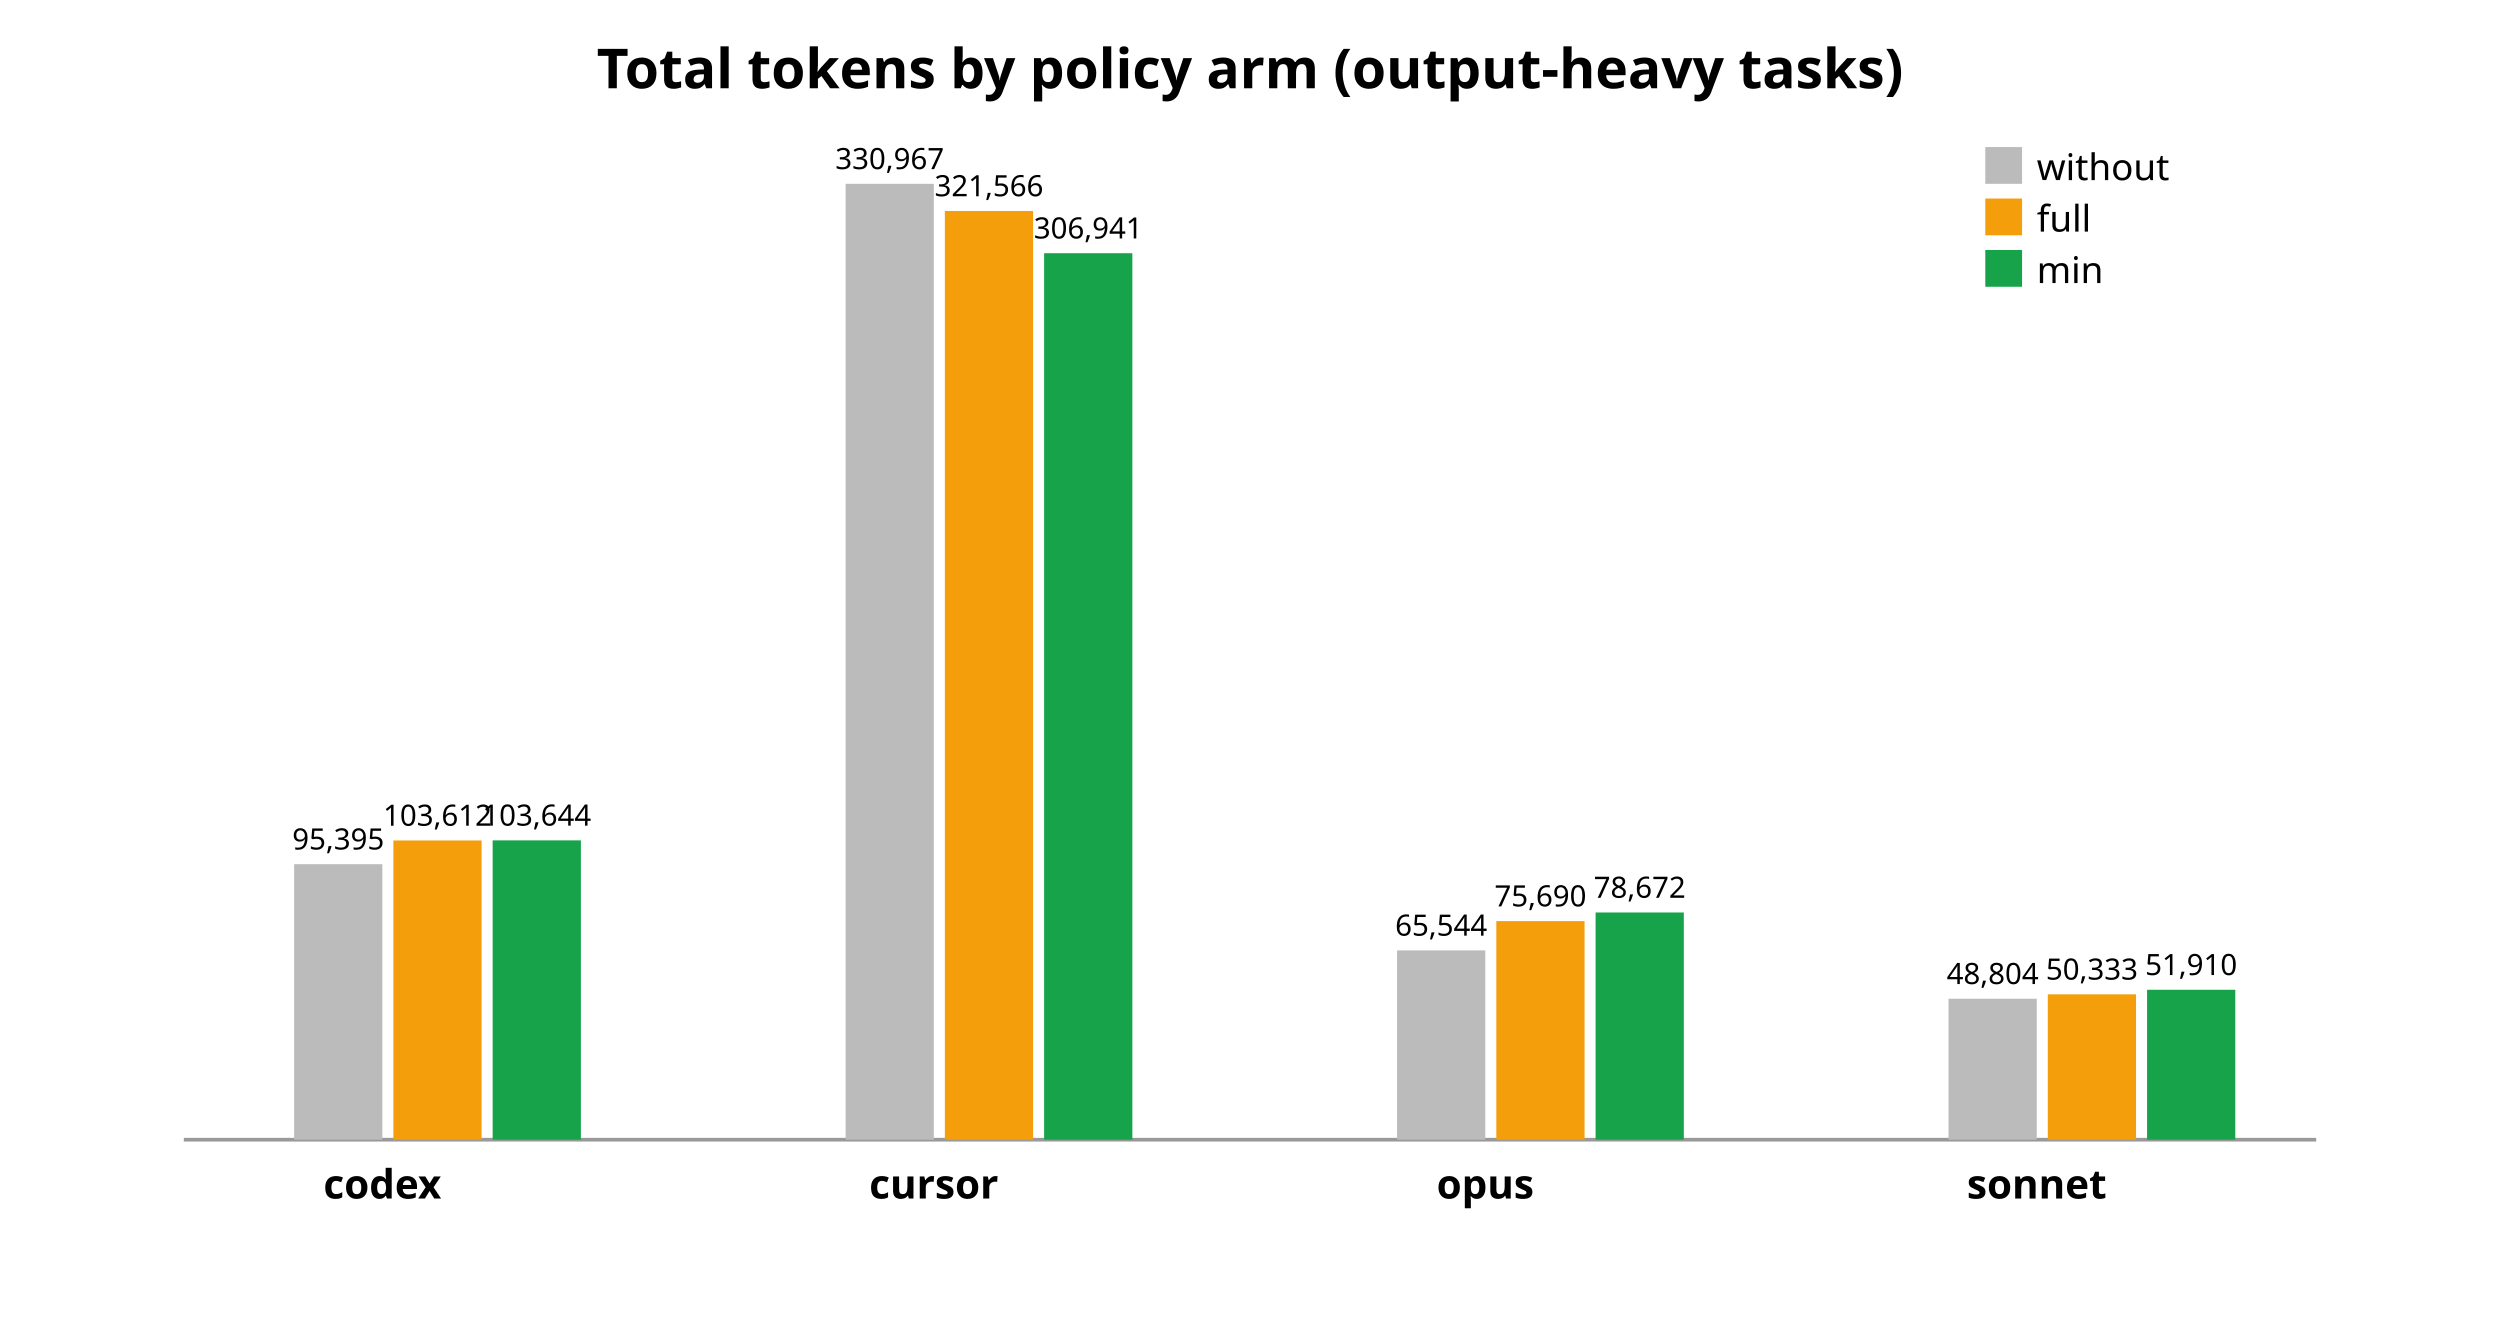
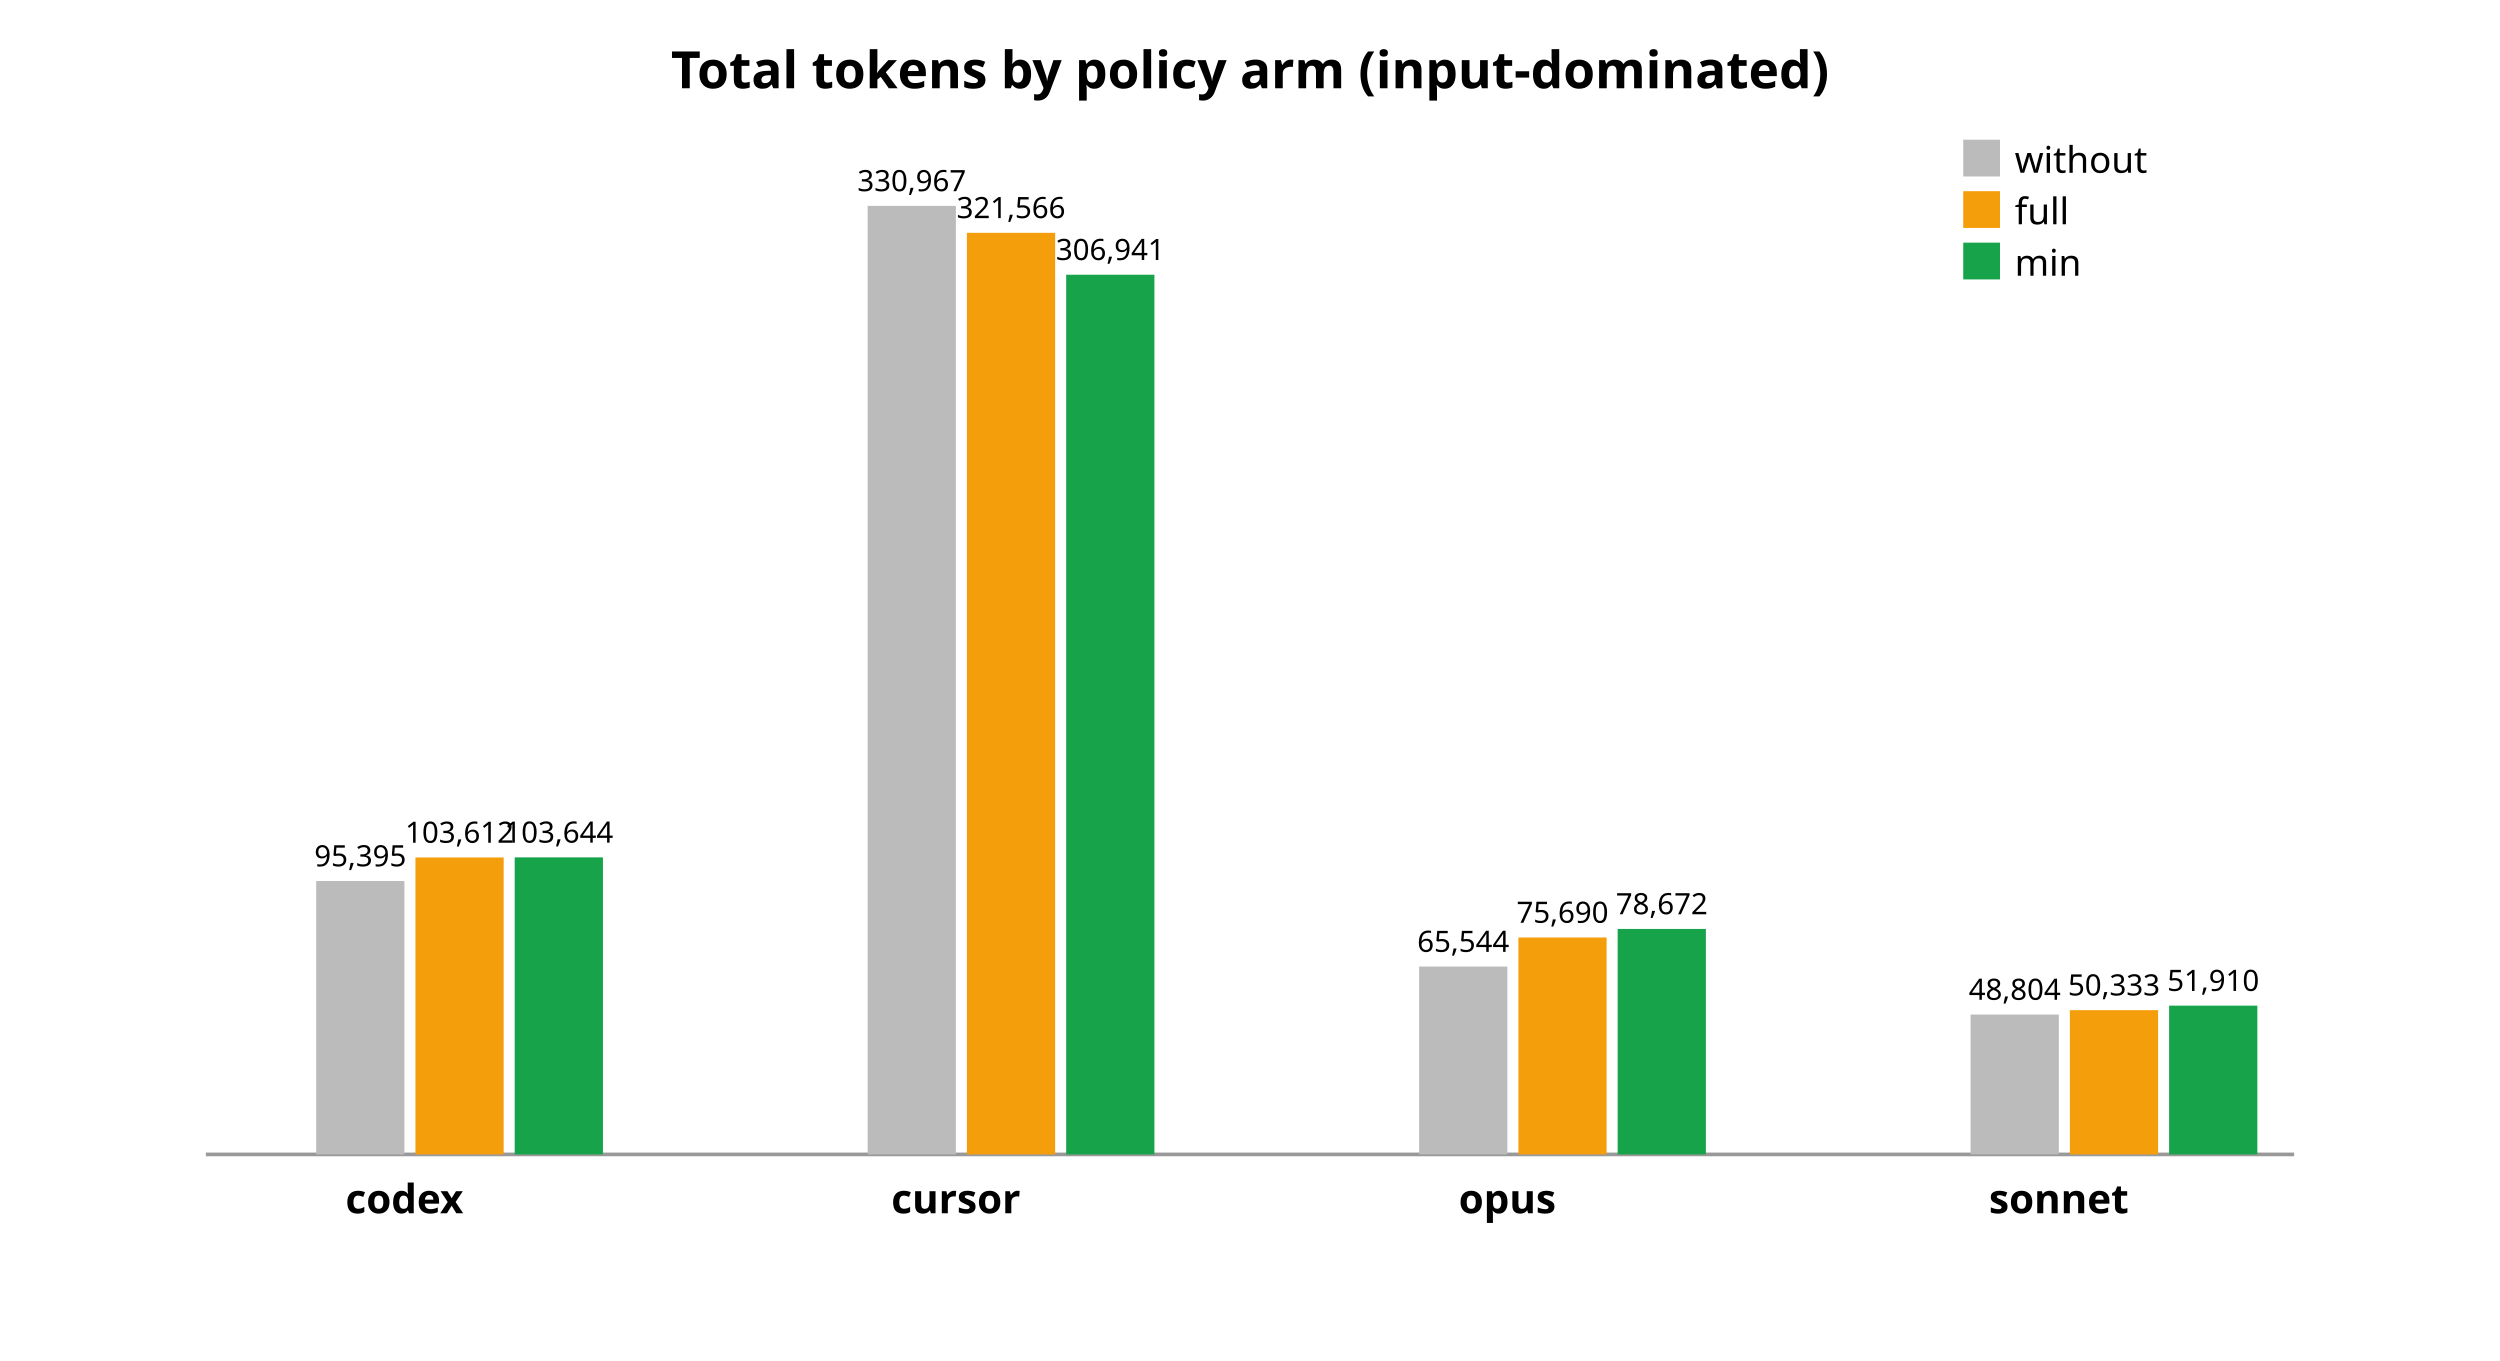
- <svg xmlns="http://www.w3.org/2000/svg" viewBox="0 0 680 360" font-family="sans-serif">
-   <text x="340.0" y="24" text-anchor="middle" font-size="15" font-weight="700">Total tokens by policy arm (output-heavy tasks)</text>
-   <line x1="50" y1="310" x2="630" y2="310" stroke="#999" />
-   <rect x="80" y="235.06" width="24" height="74.94" fill="#bbb" />
-   <text x="92.0" y="231.06" text-anchor="middle" font-size="8">95,395</text>
-   <rect x="107" y="228.605" width="24" height="81.395" fill="#f59e0b" />
-   <text x="119.0" y="224.605" text-anchor="middle" font-size="8">103,612</text>
-   <rect x="134" y="228.579" width="24" height="81.421" fill="#16a34a" />
-   <text x="146.0" y="224.579" text-anchor="middle" font-size="8">103,644</text>
-   <text x="104" y="326" text-anchor="middle" font-size="11" font-weight="600">codex</text>
-   <rect x="230" y="50.0" width="24" height="260.0" fill="#bbb" />
-   <text x="242.0" y="46.0" text-anchor="middle" font-size="8">330,967</text>
-   <rect x="257" y="57.385" width="24" height="252.615" fill="#f59e0b" />
-   <text x="269.0" y="53.385" text-anchor="middle" font-size="8">321,566</text>
-   <rect x="284" y="68.874" width="24" height="241.126" fill="#16a34a" />
-   <text x="296.0" y="64.874" text-anchor="middle" font-size="8">306,941</text>
-   <text x="254" y="326" text-anchor="middle" font-size="11" font-weight="600">cursor</text>
-   <rect x="380" y="258.51" width="24" height="51.49" fill="#bbb" />
-   <text x="392.0" y="254.51" text-anchor="middle" font-size="8">65,544</text>
-   <rect x="407" y="250.54" width="24" height="59.46" fill="#f59e0b" />
-   <text x="419.0" y="246.54" text-anchor="middle" font-size="8">75,690</text>
-   <rect x="434" y="248.197" width="24" height="61.803" fill="#16a34a" />
-   <text x="446.0" y="244.197" text-anchor="middle" font-size="8">78,672</text>
-   <text x="404" y="326" text-anchor="middle" font-size="11" font-weight="600">opus</text>
-   <rect x="530" y="271.661" width="24" height="38.339" fill="#bbb" />
-   <text x="542.0" y="267.661" text-anchor="middle" font-size="8">48,804</text>
-   <rect x="557" y="270.46" width="24" height="39.54" fill="#f59e0b" />
-   <text x="569.0" y="266.46" text-anchor="middle" font-size="8">50,333</text>
-   <rect x="584" y="269.221" width="24" height="40.779" fill="#16a34a" />
-   <text x="596.0" y="265.221" text-anchor="middle" font-size="8">51,910</text>
-   <text x="554" y="326" text-anchor="middle" font-size="11" font-weight="600">sonnet</text>
-   <rect x="540" y="40" width="10" height="10" fill="#bbb" />
-   <text x="554" y="49" font-size="10">without</text>
-   <rect x="540" y="54" width="10" height="10" fill="#f59e0b" />
-   <text x="554" y="63" font-size="10">full</text>
-   <rect x="540" y="68" width="10" height="10" fill="#16a34a" />
-   <text x="554" y="77" font-size="10">min</text>
+ <svg xmlns="http://www.w3.org/2000/svg" viewBox="0 0 680 370" font-family="sans-serif">
+   <text x="340.0" y="24" text-anchor="middle" font-size="14" font-weight="700">Total tokens by policy arm (input-dominated)</text>
+   <line x1="56" y1="314" x2="624" y2="314" stroke="#999" />
+   <rect x="86" y="239.637" width="24" height="74.363" fill="#bbb" />
+   <text x="98.0" y="235.637" text-anchor="middle" font-size="8">95,395</text>
+   <rect x="113" y="233.231" width="24" height="80.769" fill="#f59e0b" />
+   <text x="125.0" y="229.231" text-anchor="middle" font-size="8">103,612</text>
+   <rect x="140" y="233.206" width="24" height="80.794" fill="#16a34a" />
+   <text x="152.0" y="229.206" text-anchor="middle" font-size="8">103,644</text>
+   <text x="110" y="330" text-anchor="middle" font-size="11" font-weight="600">codex</text>
+   <rect x="236" y="56.0" width="24" height="258.0" fill="#bbb" />
+   <text x="248.0" y="52.0" text-anchor="middle" font-size="8">330,967</text>
+   <rect x="263" y="63.328" width="24" height="250.672" fill="#f59e0b" />
+   <text x="275.0" y="59.328" text-anchor="middle" font-size="8">321,566</text>
+   <rect x="290" y="74.729" width="24" height="239.271" fill="#16a34a" />
+   <text x="302.0" y="70.729" text-anchor="middle" font-size="8">306,941</text>
+   <text x="260" y="330" text-anchor="middle" font-size="11" font-weight="600">cursor</text>
+   <rect x="386" y="262.906" width="24" height="51.094" fill="#bbb" />
+   <text x="398.0" y="258.906" text-anchor="middle" font-size="8">65,544</text>
+   <rect x="413" y="254.997" width="24" height="59.003" fill="#f59e0b" />
+   <text x="425.0" y="250.997" text-anchor="middle" font-size="8">75,690</text>
+   <rect x="440" y="252.673" width="24" height="61.327" fill="#16a34a" />
+   <text x="452.0" y="248.673" text-anchor="middle" font-size="8">78,672</text>
+   <text x="410" y="330" text-anchor="middle" font-size="11" font-weight="600">opus</text>
+   <rect x="536" y="275.956" width="24" height="38.044" fill="#bbb" />
+   <text x="548.0" y="271.956" text-anchor="middle" font-size="8">48,804</text>
+   <rect x="563" y="274.764" width="24" height="39.236" fill="#f59e0b" />
+   <text x="575.0" y="270.764" text-anchor="middle" font-size="8">50,333</text>
+   <rect x="590" y="273.534" width="24" height="40.466" fill="#16a34a" />
+   <text x="602.0" y="269.534" text-anchor="middle" font-size="8">51,910</text>
+   <text x="560" y="330" text-anchor="middle" font-size="11" font-weight="600">sonnet</text>
+   <rect x="534" y="38" width="10" height="10" fill="#bbb" />
+   <text x="548" y="47" font-size="10">without</text>
+   <rect x="534" y="52" width="10" height="10" fill="#f59e0b" />
+   <text x="548" y="61" font-size="10">full</text>
+   <rect x="534" y="66" width="10" height="10" fill="#16a34a" />
+   <text x="548" y="75" font-size="10">min</text>
</svg>
